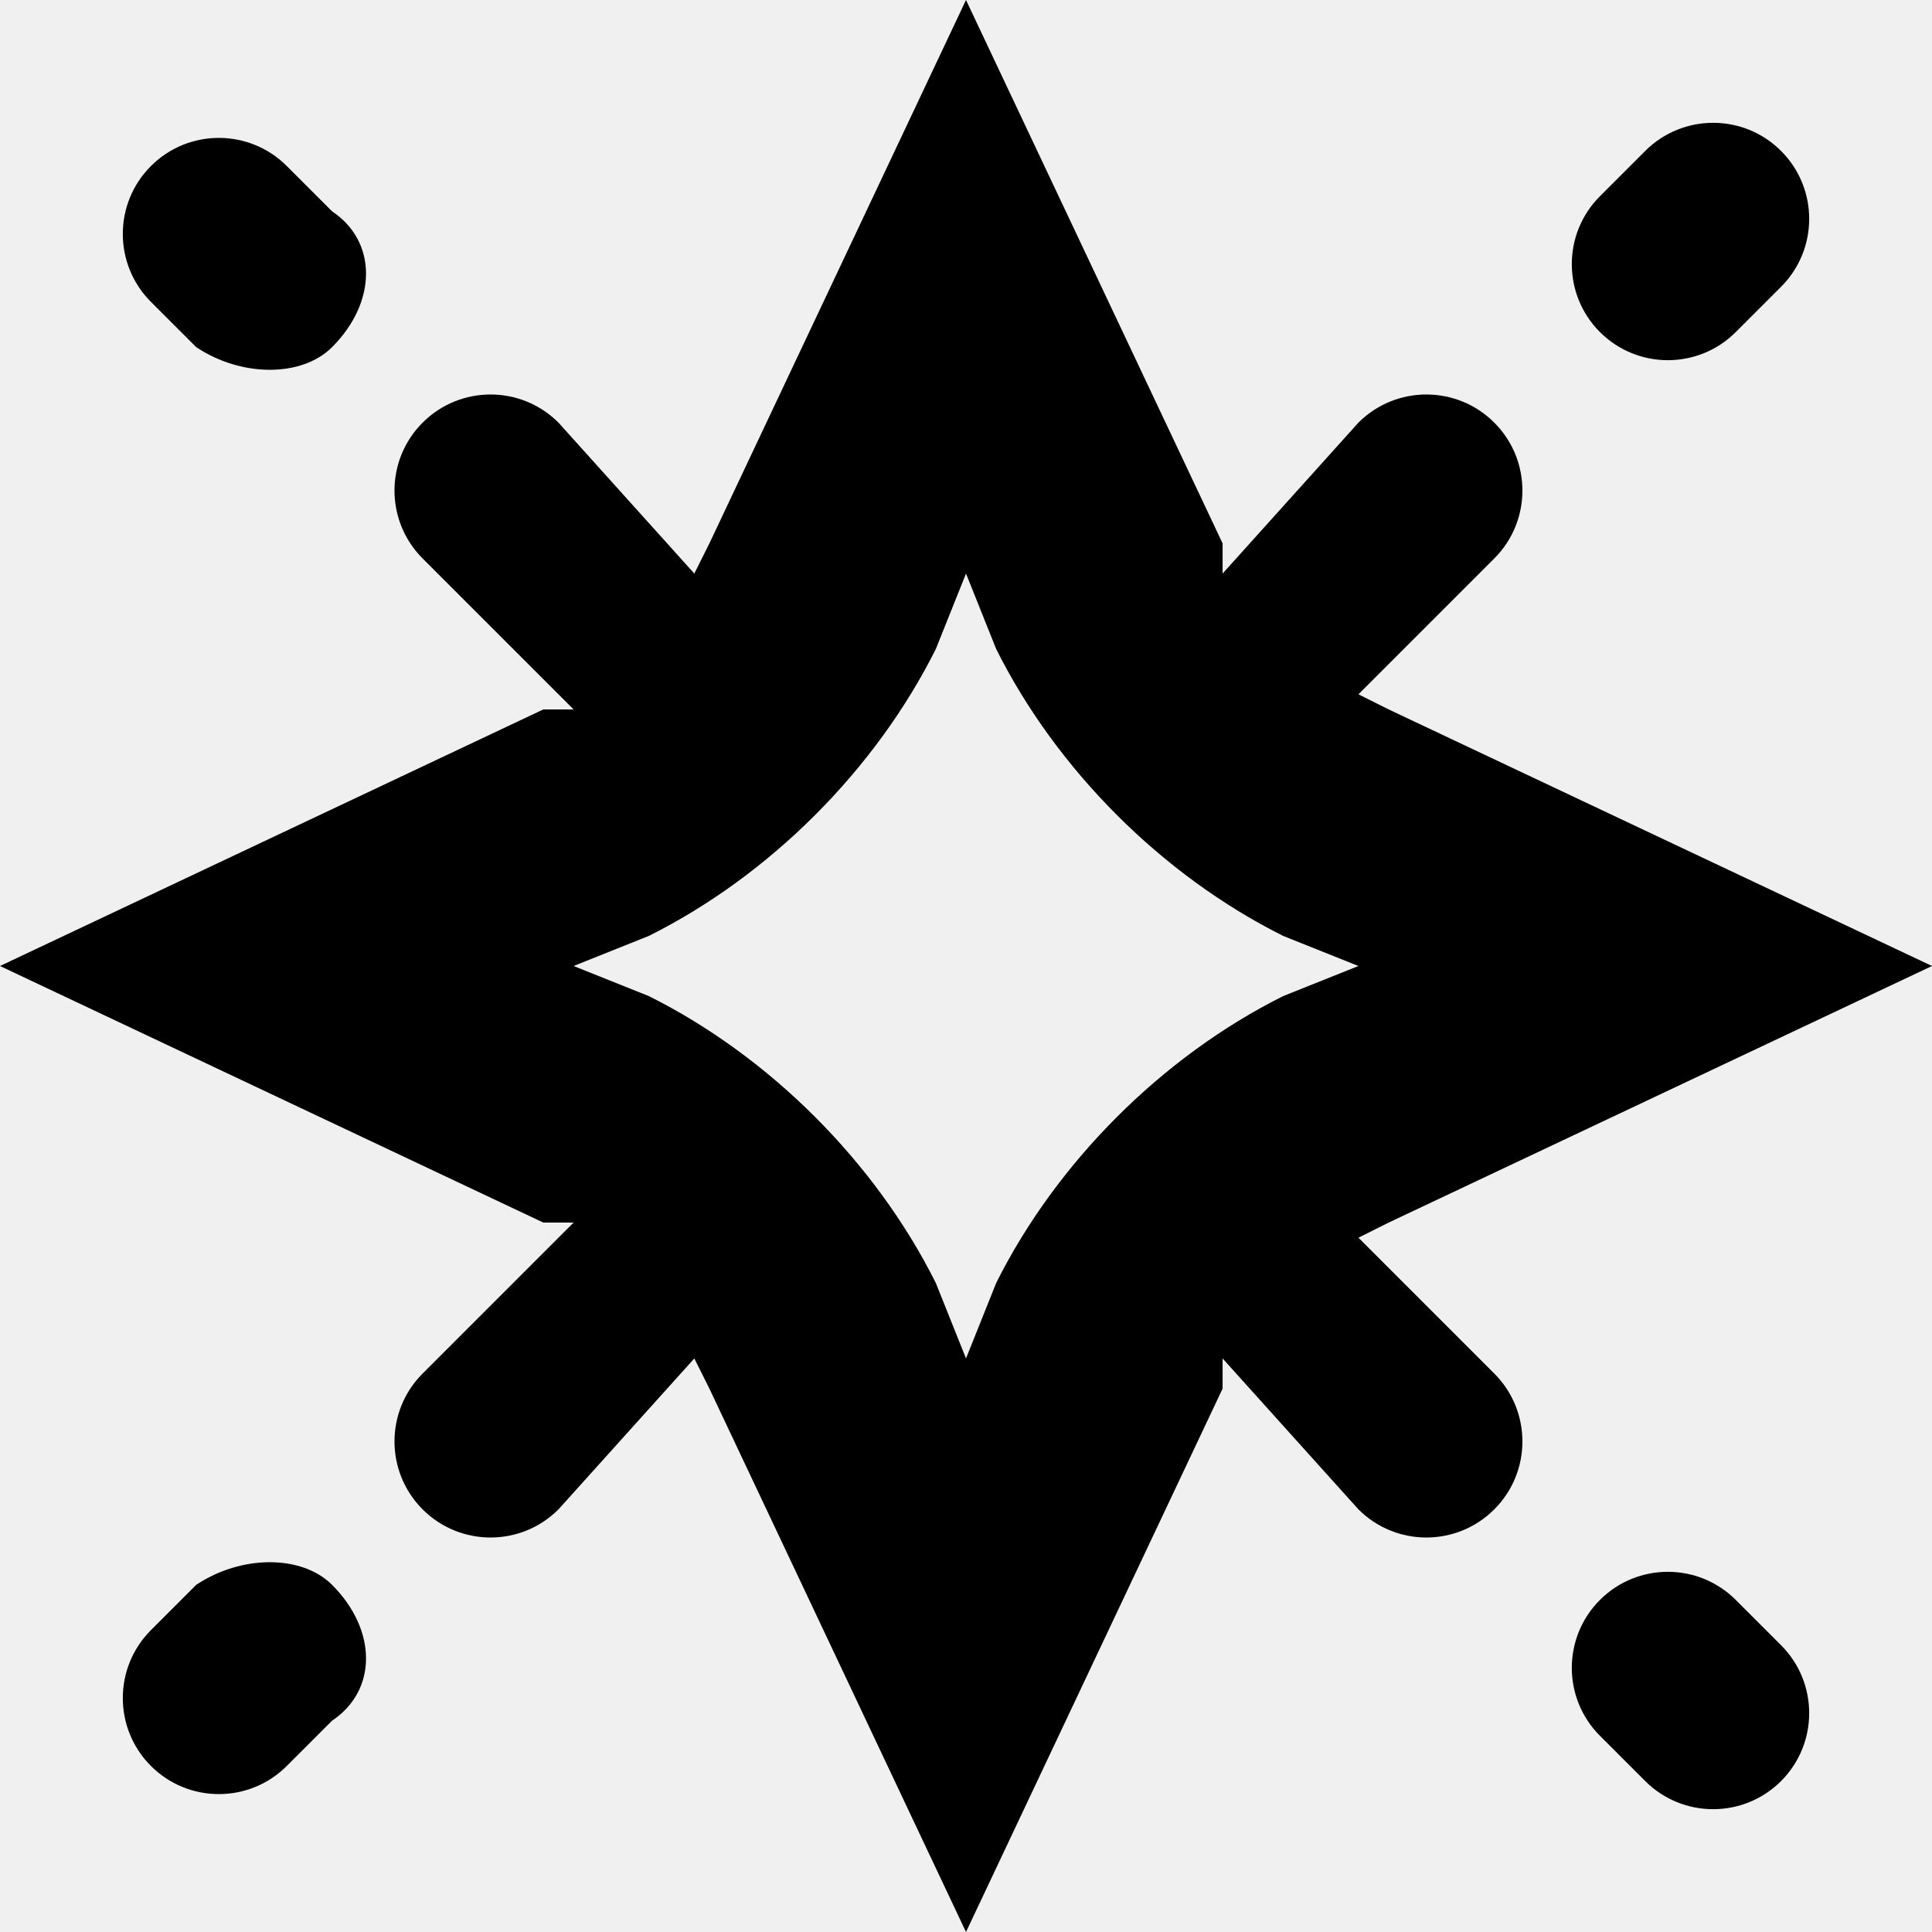
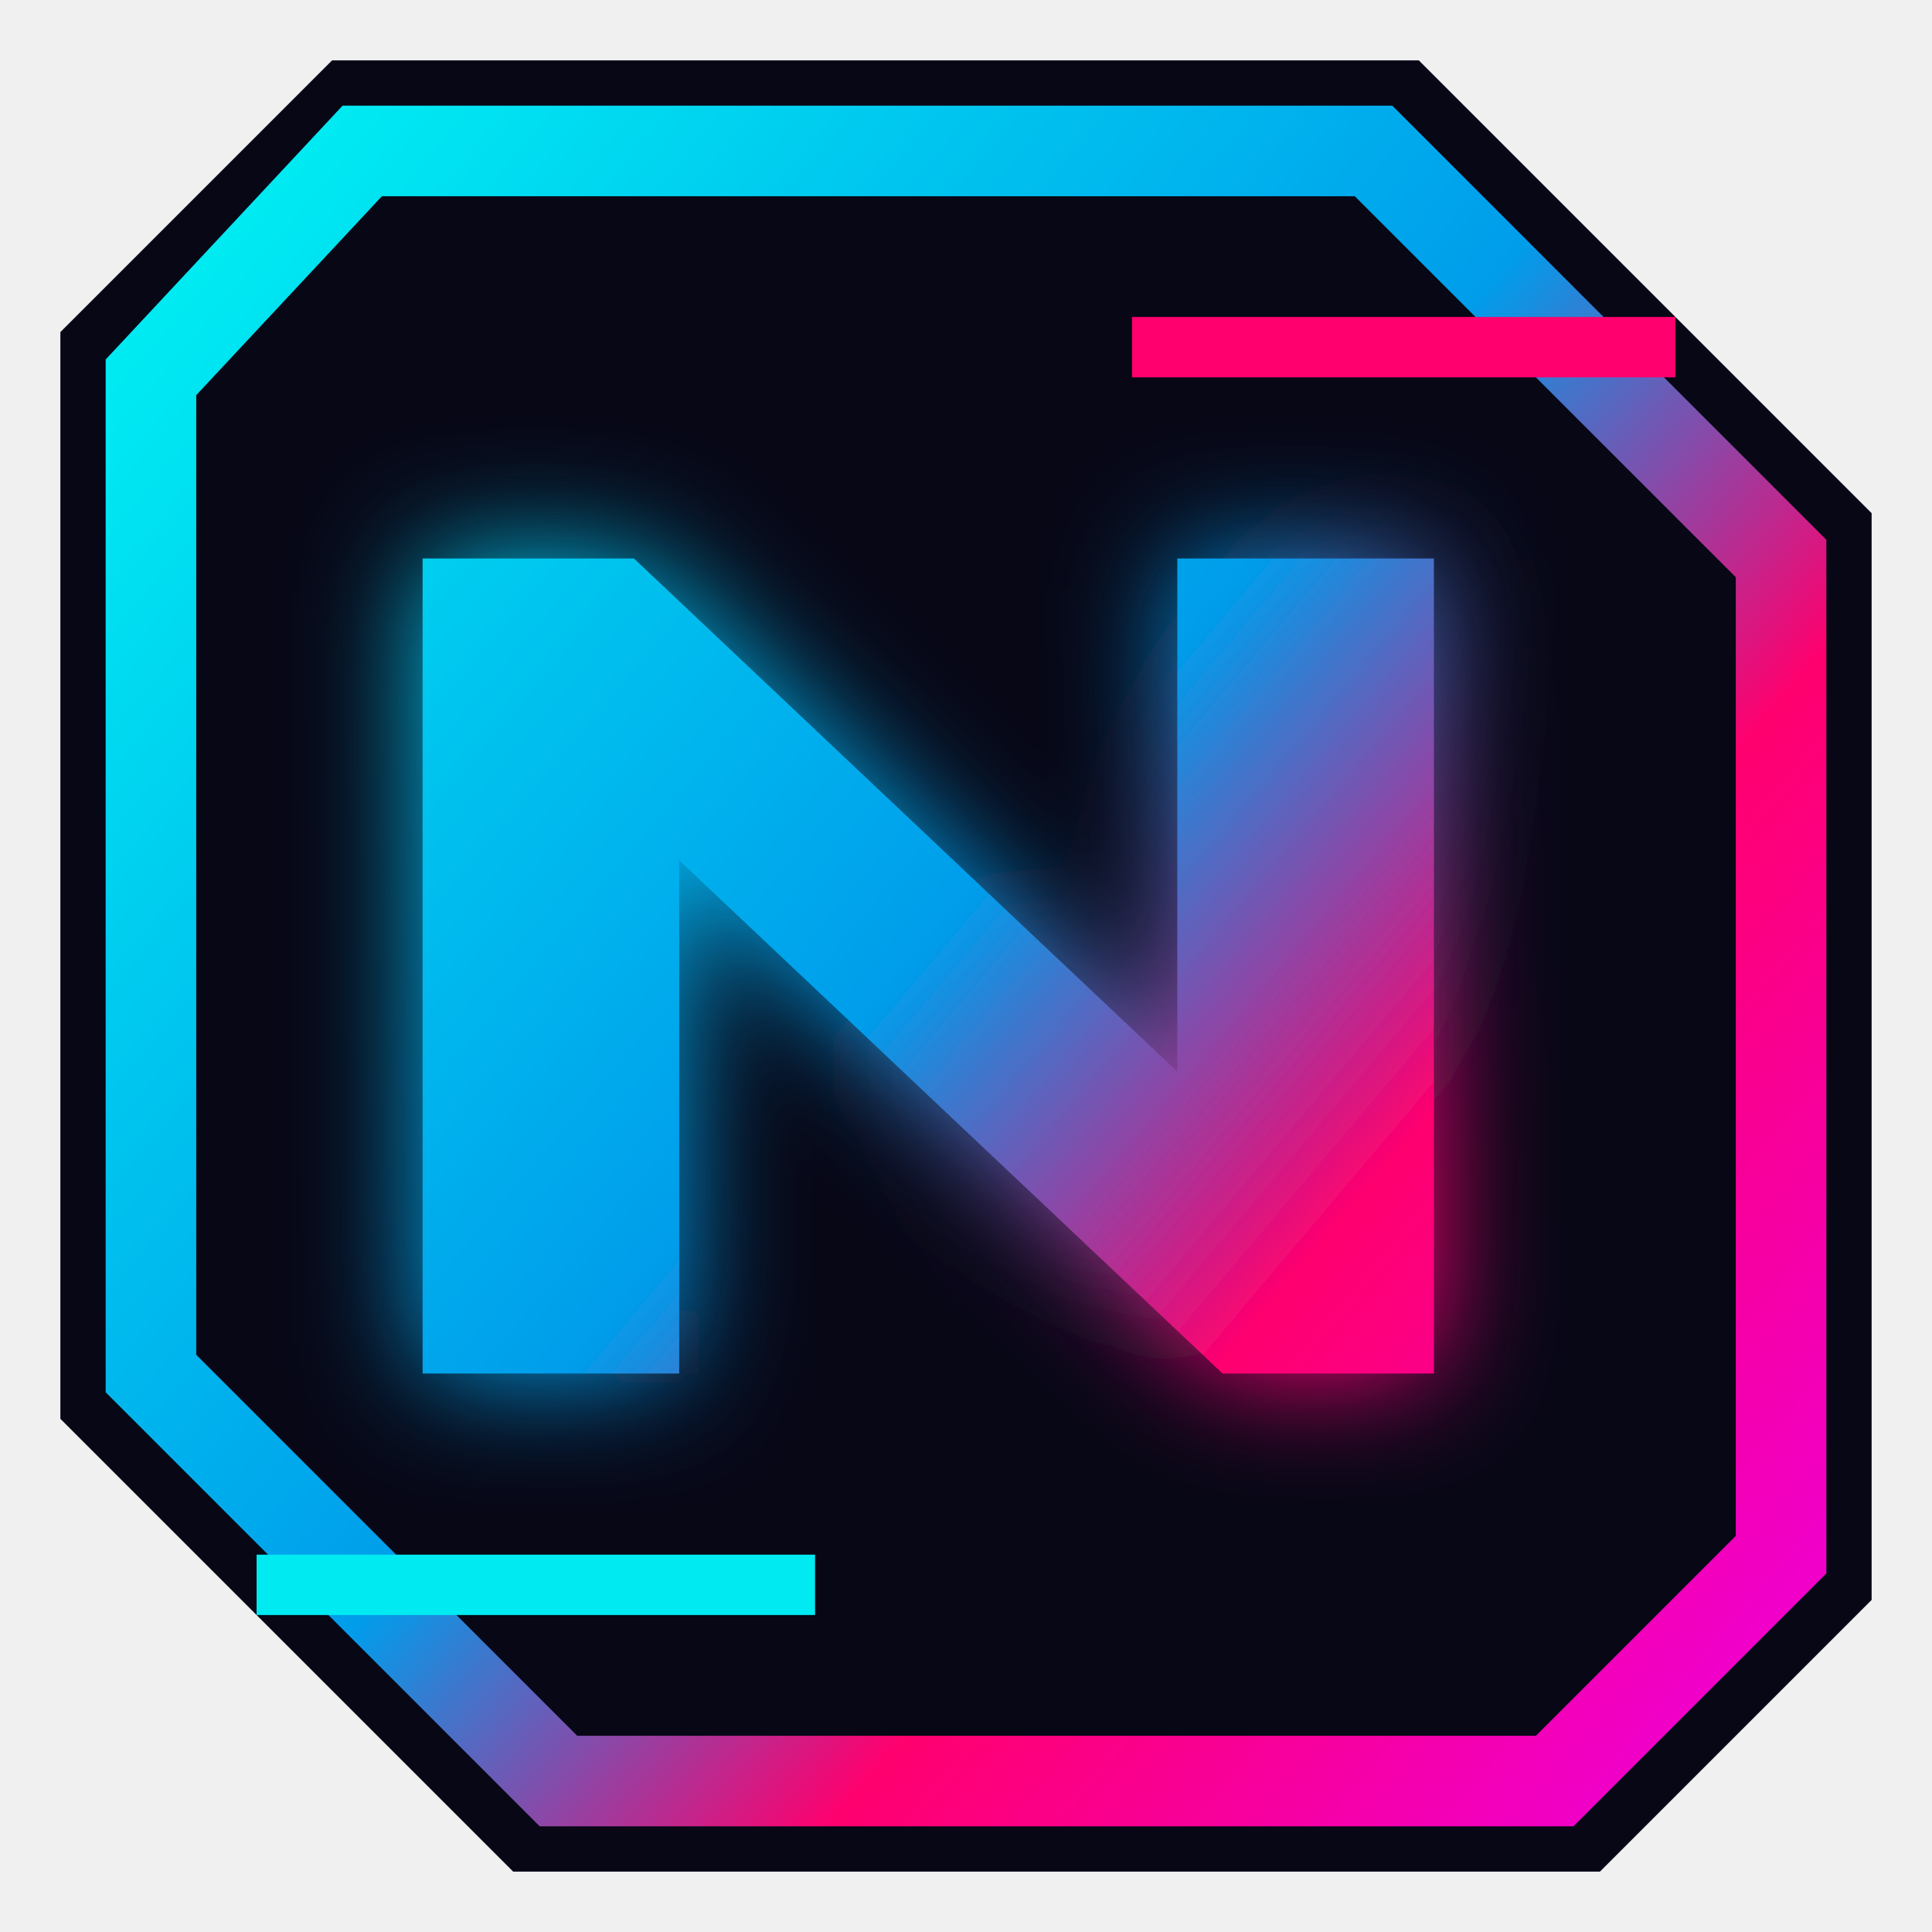
<svg xmlns="http://www.w3.org/2000/svg" viewBox="0 0 128 128">
-   <path fill-rule="evenodd" d="M81 36 64 0 47 36l-1 2-9-10a6 6 0 0 0-9 9l10 10h-2L0 64l36 17h2L28 91a6 6 0 1 0 9 9l9-10 1 2 17 36 17-36v-2l9 10a6 6 0 1 0 9-9l-9-9 2-1 36-17-36-17-2-1 9-9a6 6 0 1 0-9-9l-9 10v-2Zm-17 2-2 5c-4 8-11 15-19 19l-5 2 5 2c8 4 15 11 19 19l2 5 2-5c4-8 11-15 19-19l5-2-5-2c-8-4-15-11-19-19l-2-5Z" clip-rule="evenodd" />
-   <path d="M118 19a6 6 0 0 0-9-9l-3 3a6 6 0 1 0 9 9l3-3Zm-96 4c-2 2-6 2-9 0l-3-3a6 6 0 1 1 9-9l3 3c3 2 3 6 0 9Zm0 82c-2-2-6-2-9 0l-3 3a6 6 0 1 0 9 9l3-3c3-2 3-6 0-9Zm96 4a6 6 0 0 1-9 9l-3-3a6 6 0 1 1 9-9l3 3Z" />
-   <style>path{fill:#000}@media (prefers-color-scheme:dark){path{fill:#fff}}</style>
+   <defs>
+     <linearGradient id="neon" x1="12" y1="20" x2="116" y2="108" gradientUnits="userSpaceOnUse">
+       <stop stop-color="#00eaf2" />
+       <stop offset="0.48" stop-color="#009deb" />
+       <stop offset="0.72" stop-color="#ff006e" />
+       <stop offset="1" stop-color="#f000c8" />
+     </linearGradient>
+     <filter id="glow" x="-30%" y="-30%" width="160%" height="160%">
+       <feGaussianBlur stdDeviation="4" result="blur" />
+       <feMerge>
+         <feMergeNode in="blur" />
+         <feMergeNode in="SourceGraphic" />
+       </feMerge>
+     </filter>
+   </defs>
+   <path fill="#070716" d="M22 4h72l30 30v72l-18 18H34L4 94V22Z" />
+   <path fill="none" stroke="url(#neon)" stroke-width="6" d="M24 10h67l27 27v66l-15 15H37L10 91V25Z" />
+   <path fill="url(#neon)" filter="url(#glow)" d="M28 91V37h14l36 34V37h17v54H81L45 57v34Z" />
+   <path stroke="#00eaf2" stroke-width="4" d="M17 105h37" />
+   <path stroke="#ff006e" stroke-width="4" d="M75 23h36" />
</svg>
